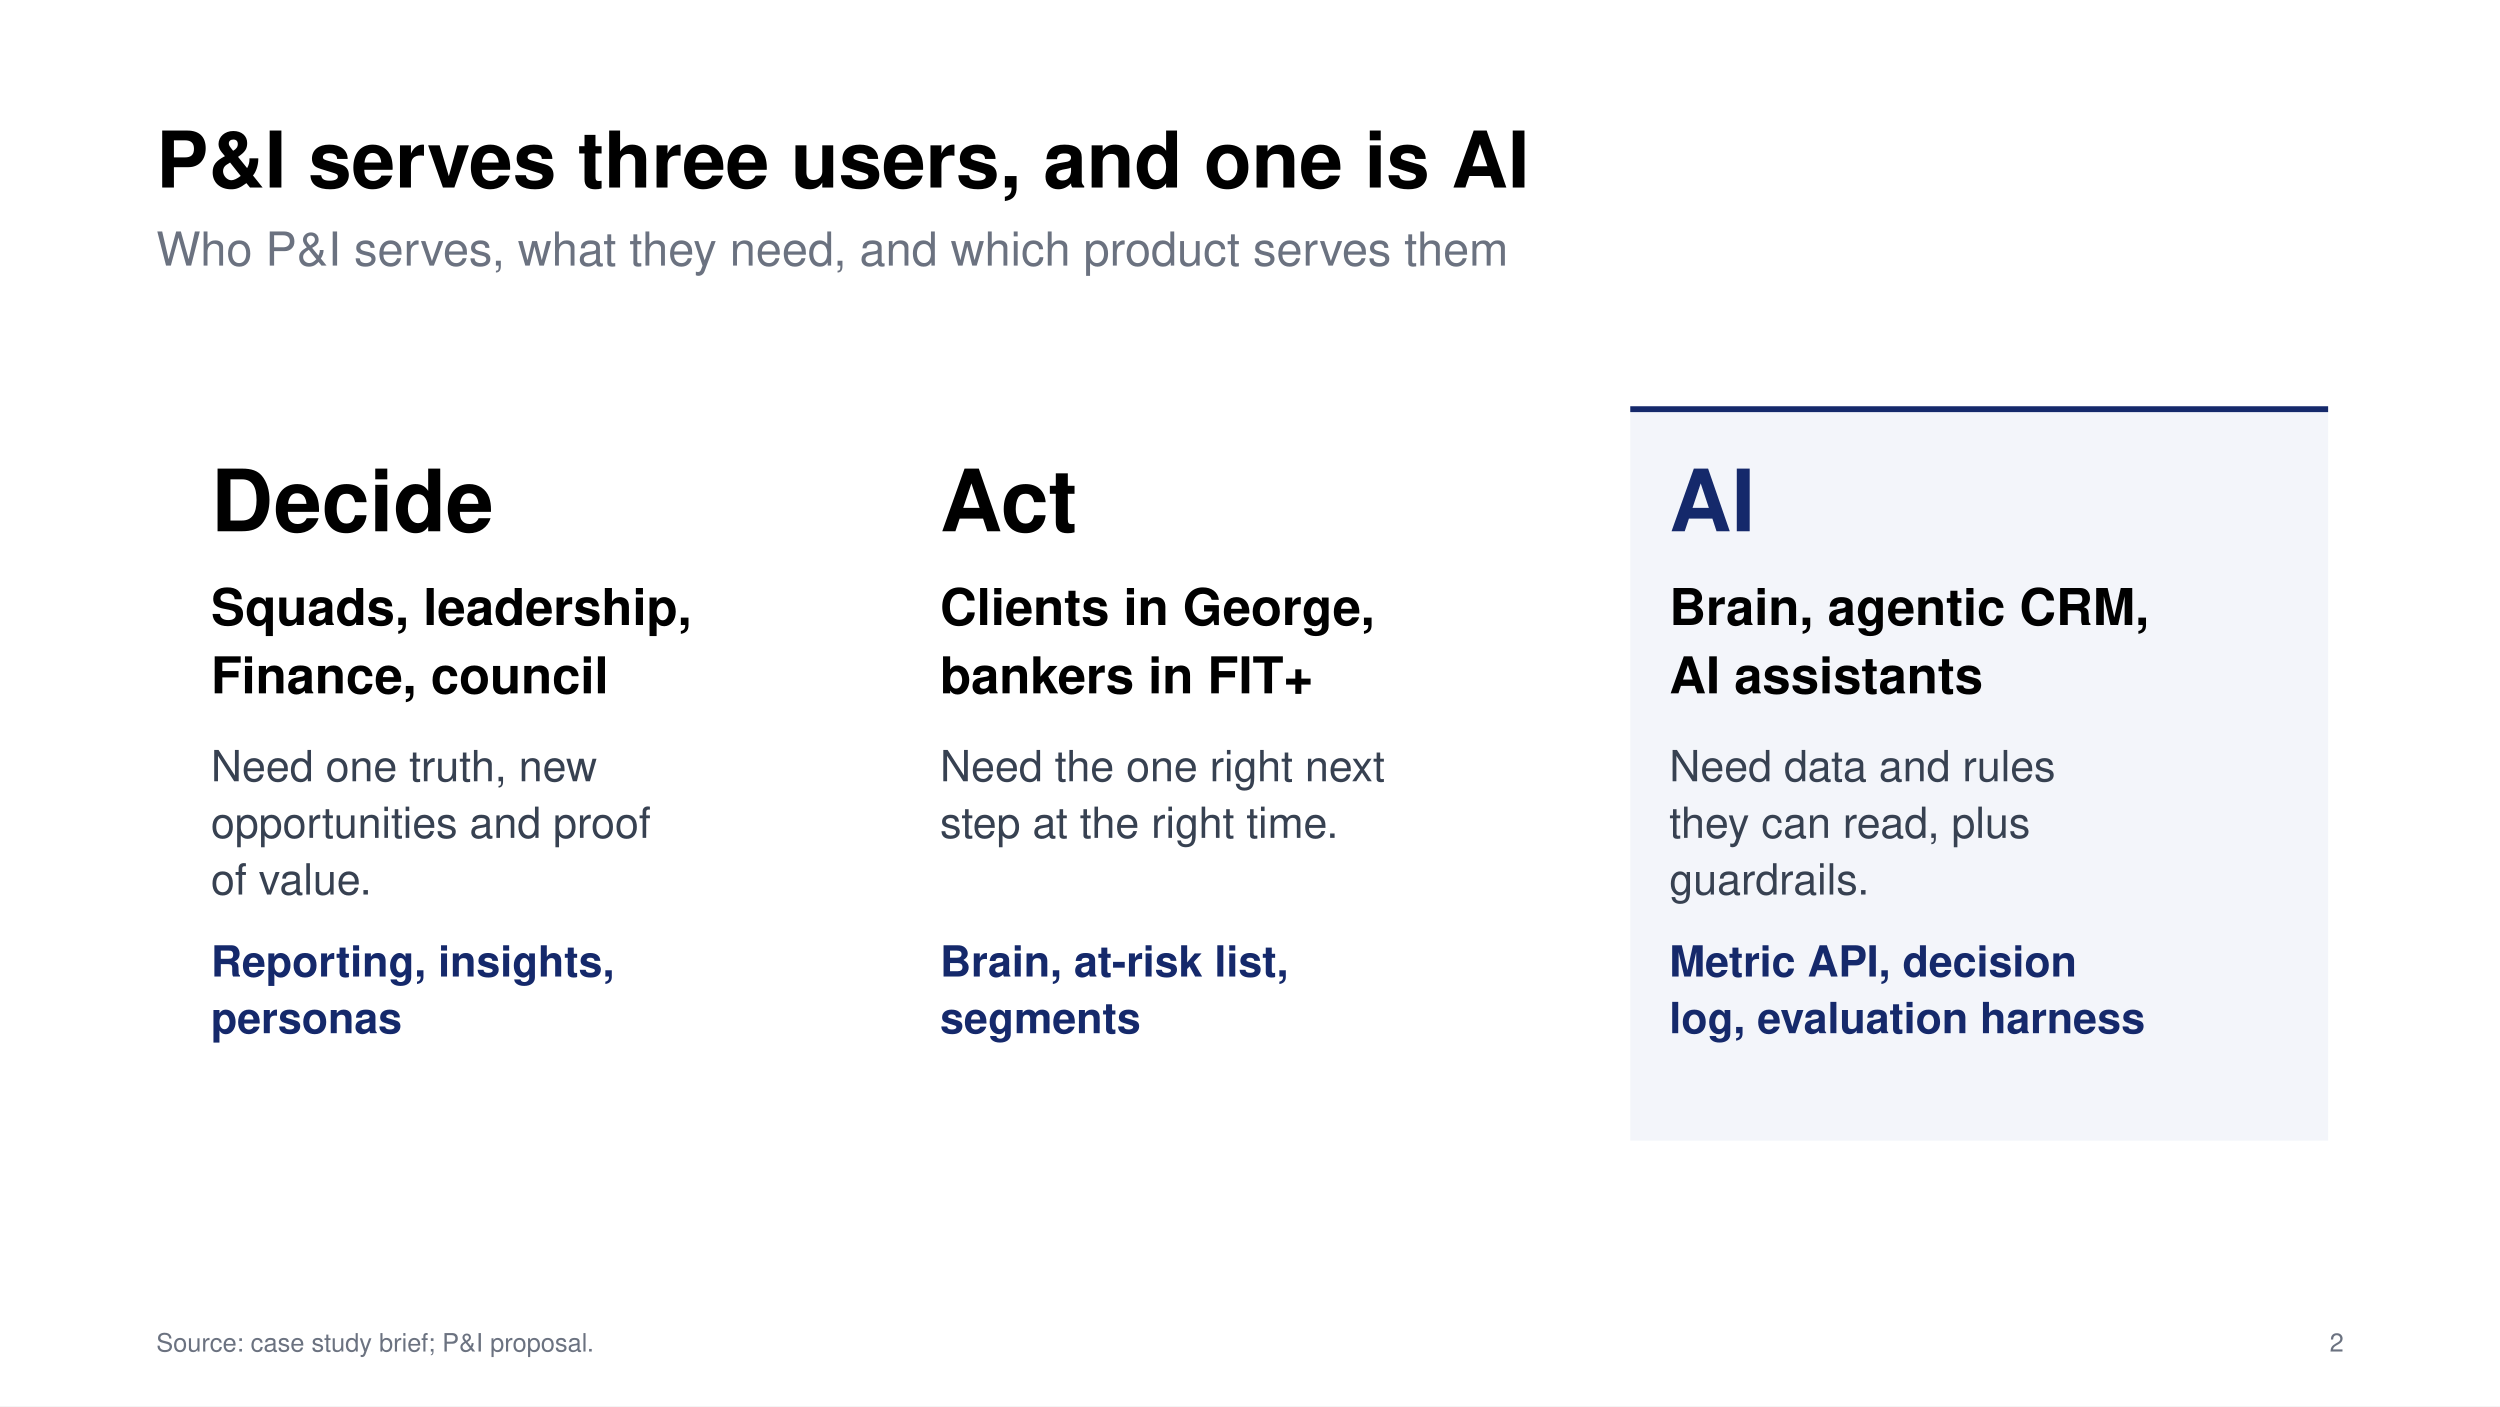
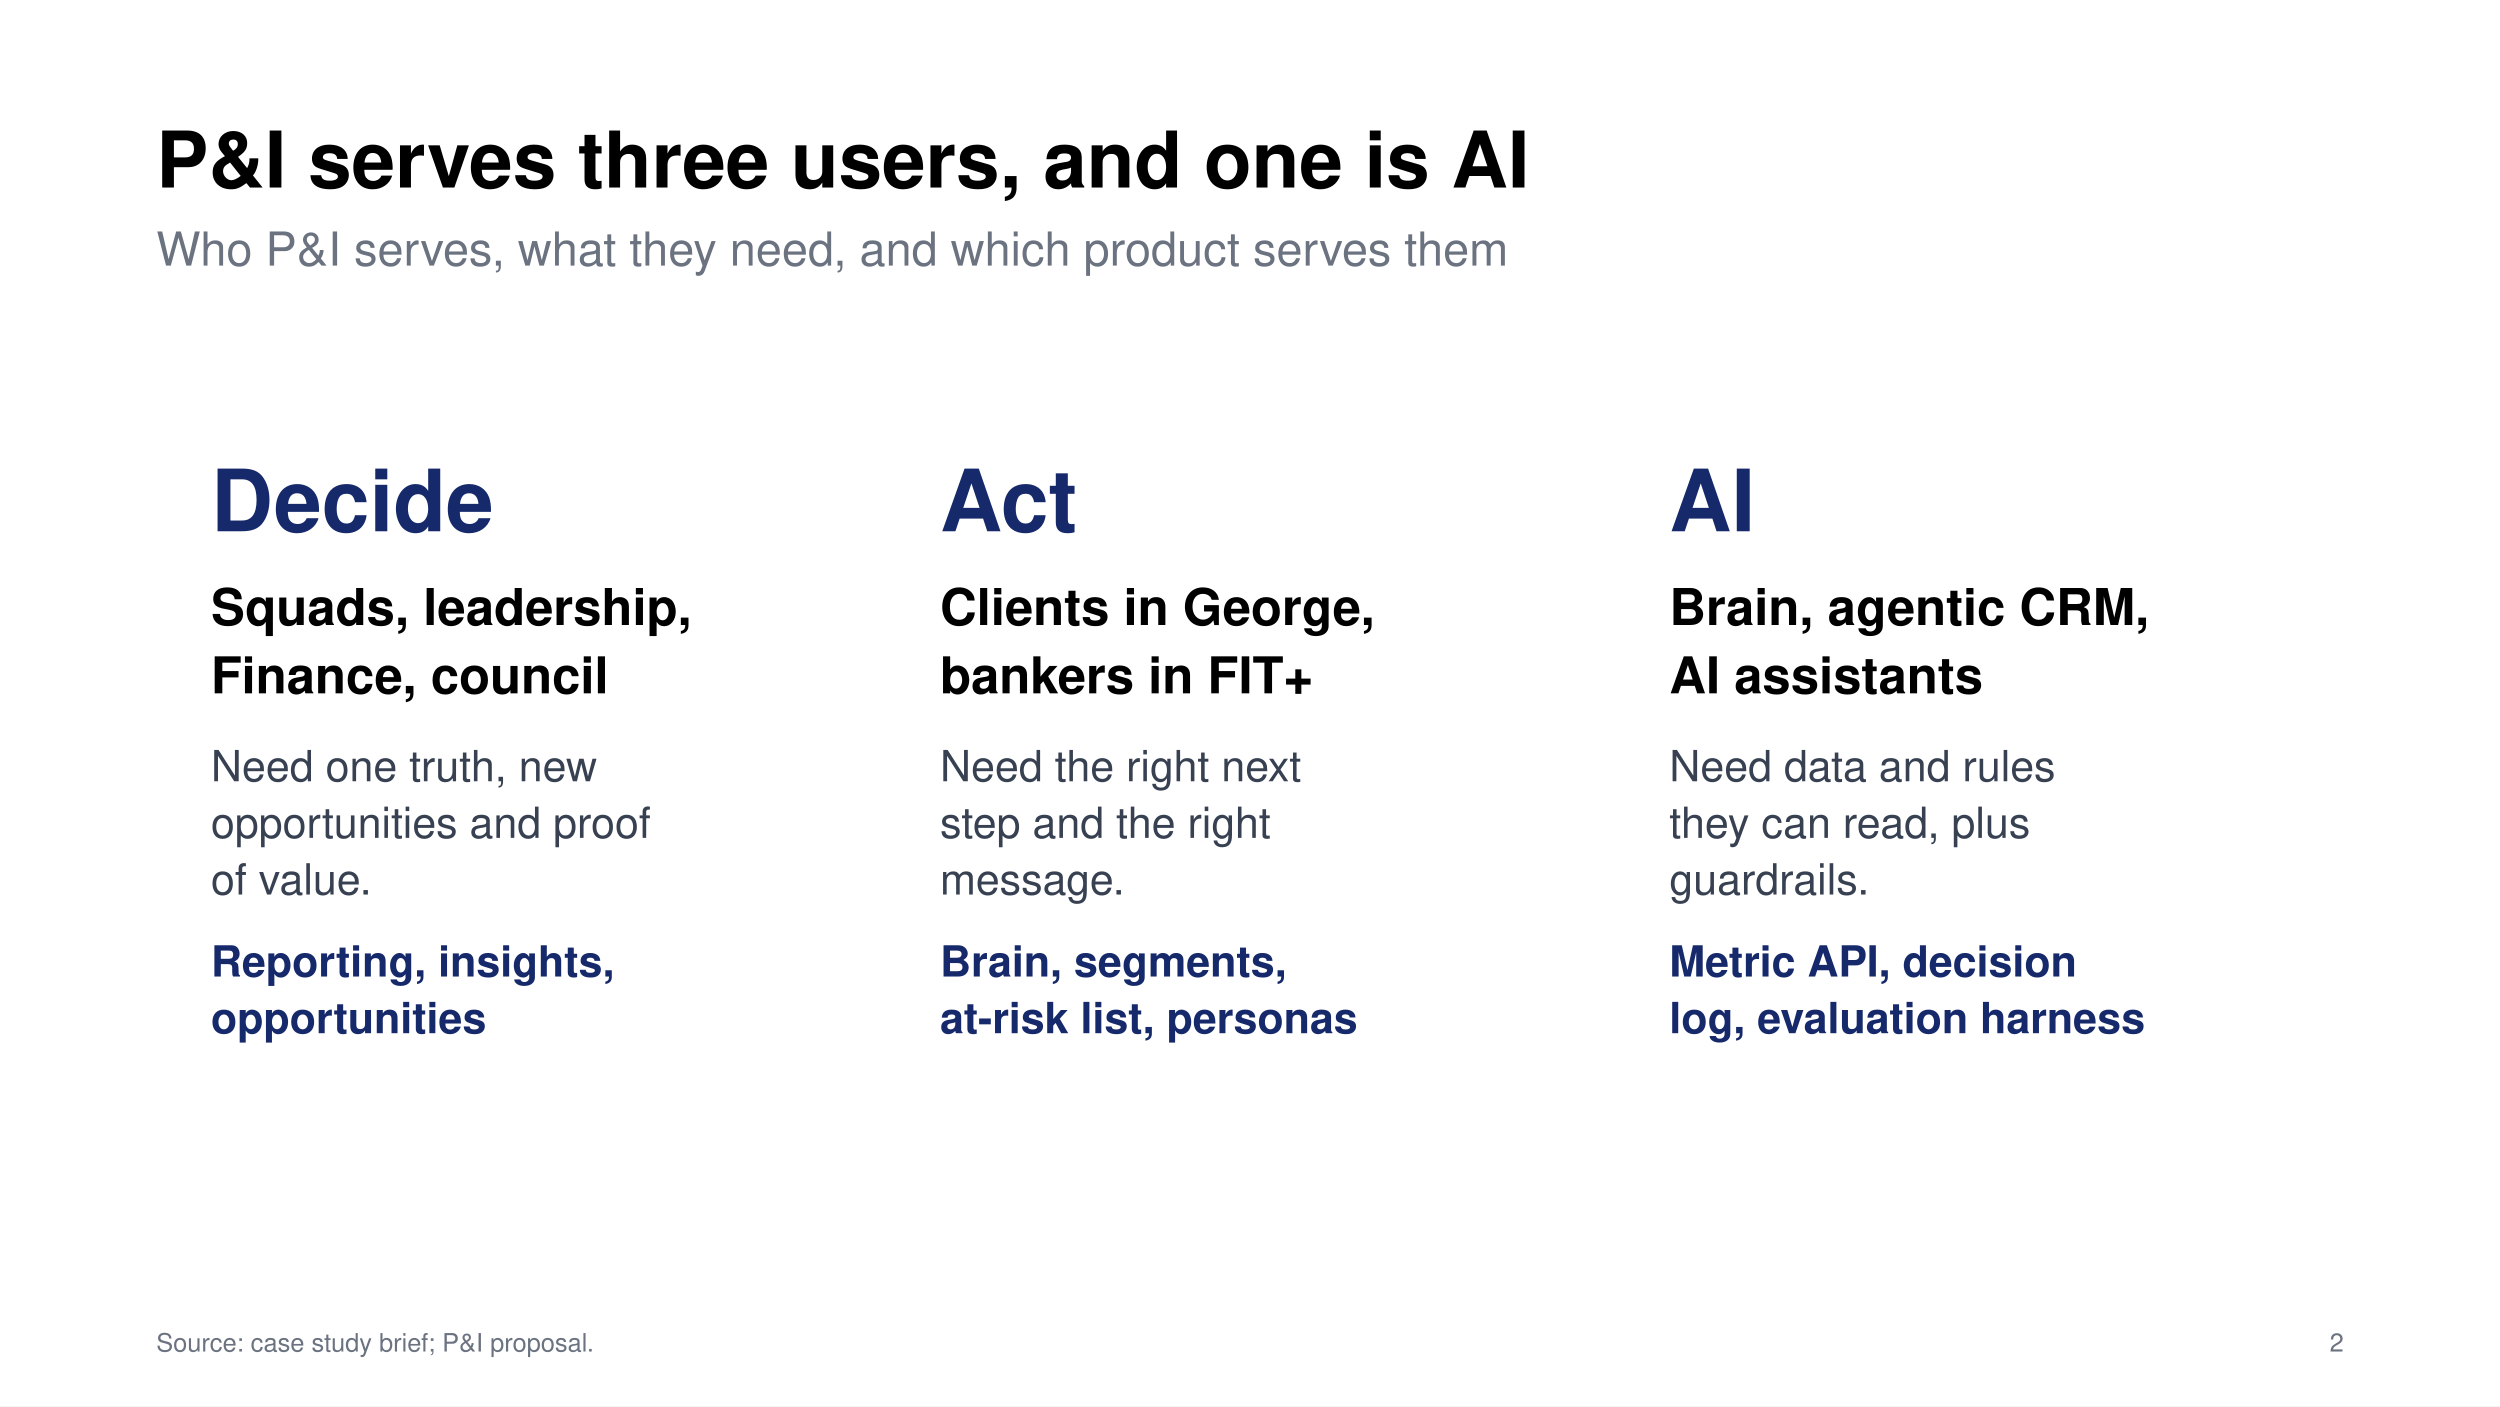
<svg xmlns="http://www.w3.org/2000/svg" viewBox="0 0 1280 720" width="1280" height="720" role="img" aria-label="P&amp;I serves three users, and one is AI">
  <rect width="1280" height="720" fill="#FFFFFF" />
  <text x="80.0" y="96.0" font-family="'Helvetica Neue', Helvetica, Arial, 'Hiragino Sans', 'Yu Gothic', 'Noto Sans JP', 'Meiryo', sans-serif" font-size="40" fill="#000000" font-weight="bold" text-anchor="start">P&amp;I serves three users, and one is AI</text>
  <text x="80.0" y="136.0" font-family="'Helvetica Neue', Helvetica, Arial, 'Hiragino Sans', 'Yu Gothic', 'Noto Sans JP', 'Meiryo', sans-serif" font-size="24" fill="#6B7280" font-weight="normal" text-anchor="start">Who P&amp;I serves, what they need, and which product serves them</text>
-   <text x="108.0" y="272.0" font-family="'Helvetica Neue', Helvetica, Arial, 'Hiragino Sans', 'Yu Gothic', 'Noto Sans JP', 'Meiryo', sans-serif" font-size="44" fill="#000000" font-weight="bold" text-anchor="start">Decide</text>
+   <text x="108.0" y="272.0" font-family="'Helvetica Neue', Helvetica, Arial, 'Hiragino Sans', 'Yu Gothic', 'Noto Sans JP', 'Meiryo', sans-serif" font-size="44" fill="#15296B" font-weight="bold" text-anchor="start">Decide</text>
  <text x="108.0" y="320.0" font-family="'Helvetica Neue', Helvetica, Arial, 'Hiragino Sans', 'Yu Gothic', 'Noto Sans JP', 'Meiryo', sans-serif" font-size="26" fill="#000000" font-weight="bold" text-anchor="start">Squads, leadership,</text>
  <text x="108.0" y="355.0" font-family="'Helvetica Neue', Helvetica, Arial, 'Hiragino Sans', 'Yu Gothic', 'Noto Sans JP', 'Meiryo', sans-serif" font-size="26" fill="#000000" font-weight="bold" text-anchor="start">Finance, council</text>
  <text x="108.0" y="400.0" font-family="'Helvetica Neue', Helvetica, Arial, 'Hiragino Sans', 'Yu Gothic', 'Noto Sans JP', 'Meiryo', sans-serif" font-size="22" fill="#374151" font-weight="normal" text-anchor="start">Need one truth, new</text>
  <text x="108.0" y="429.0" font-family="'Helvetica Neue', Helvetica, Arial, 'Hiragino Sans', 'Yu Gothic', 'Noto Sans JP', 'Meiryo', sans-serif" font-size="22" fill="#374151" font-weight="normal" text-anchor="start">opportunities and proof</text>
  <text x="108.0" y="458.0" font-family="'Helvetica Neue', Helvetica, Arial, 'Hiragino Sans', 'Yu Gothic', 'Noto Sans JP', 'Meiryo', sans-serif" font-size="22" fill="#374151" font-weight="normal" text-anchor="start">of value.</text>
  <text x="108.0" y="500.0" font-family="'Helvetica Neue', Helvetica, Arial, 'Hiragino Sans', 'Yu Gothic', 'Noto Sans JP', 'Meiryo', sans-serif" font-size="22" fill="#15296B" font-weight="600" text-anchor="start">Reporting, insights,</text>
-   <text x="108.0" y="529.0" font-family="'Helvetica Neue', Helvetica, Arial, 'Hiragino Sans', 'Yu Gothic', 'Noto Sans JP', 'Meiryo', sans-serif" font-size="22" fill="#15296B" font-weight="600" text-anchor="start">personas</text>
-   <text x="481.3" y="272.0" font-family="'Helvetica Neue', Helvetica, Arial, 'Hiragino Sans', 'Yu Gothic', 'Noto Sans JP', 'Meiryo', sans-serif" font-size="44" fill="#000000" font-weight="bold" text-anchor="start">Act</text>
+   <text x="108.0" y="529.0" font-family="'Helvetica Neue', Helvetica, Arial, 'Hiragino Sans', 'Yu Gothic', 'Noto Sans JP', 'Meiryo', sans-serif" font-size="22" fill="#15296B" font-weight="600" text-anchor="start">opportunities</text>
+   <text x="481.3" y="272.0" font-family="'Helvetica Neue', Helvetica, Arial, 'Hiragino Sans', 'Yu Gothic', 'Noto Sans JP', 'Meiryo', sans-serif" font-size="44" fill="#15296B" font-weight="bold" text-anchor="start">Act</text>
  <text x="481.3" y="320.0" font-family="'Helvetica Neue', Helvetica, Arial, 'Hiragino Sans', 'Yu Gothic', 'Noto Sans JP', 'Meiryo', sans-serif" font-size="26" fill="#000000" font-weight="bold" text-anchor="start">Clients in George,</text>
  <text x="481.3" y="355.0" font-family="'Helvetica Neue', Helvetica, Arial, 'Hiragino Sans', 'Yu Gothic', 'Noto Sans JP', 'Meiryo', sans-serif" font-size="26" fill="#000000" font-weight="bold" text-anchor="start">bankers in FIT+</text>
-   <text x="481.3" y="400.0" font-family="'Helvetica Neue', Helvetica, Arial, 'Hiragino Sans', 'Yu Gothic', 'Noto Sans JP', 'Meiryo', sans-serif" font-size="22" fill="#374151" font-weight="normal" text-anchor="start">Need the one right next</text>
-   <text x="481.3" y="429.0" font-family="'Helvetica Neue', Helvetica, Arial, 'Hiragino Sans', 'Yu Gothic', 'Noto Sans JP', 'Meiryo', sans-serif" font-size="22" fill="#374151" font-weight="normal" text-anchor="start">step at the right time.</text>
-   <text x="481.3" y="500.0" font-family="'Helvetica Neue', Helvetica, Arial, 'Hiragino Sans', 'Yu Gothic', 'Noto Sans JP', 'Meiryo', sans-serif" font-size="22" fill="#15296B" font-weight="600" text-anchor="start">Brain, at-risk list,</text>
-   <text x="481.3" y="529.0" font-family="'Helvetica Neue', Helvetica, Arial, 'Hiragino Sans', 'Yu Gothic', 'Noto Sans JP', 'Meiryo', sans-serif" font-size="22" fill="#15296B" font-weight="600" text-anchor="start">segments</text>
-   <rect x="834.7" y="208.0" width="357.3" height="376.0" fill="#F3F5FA" stroke="none" />
-   <rect x="834.7" y="208.0" width="357.3" height="3.0" fill="#15296B" stroke="none" />
+   <text x="481.3" y="400.0" font-family="'Helvetica Neue', Helvetica, Arial, 'Hiragino Sans', 'Yu Gothic', 'Noto Sans JP', 'Meiryo', sans-serif" font-size="22" fill="#374151" font-weight="normal" text-anchor="start">Need the right next</text>
+   <text x="481.3" y="429.0" font-family="'Helvetica Neue', Helvetica, Arial, 'Hiragino Sans', 'Yu Gothic', 'Noto Sans JP', 'Meiryo', sans-serif" font-size="22" fill="#374151" font-weight="normal" text-anchor="start">step and the right</text>
+   <text x="481.3" y="458.0" font-family="'Helvetica Neue', Helvetica, Arial, 'Hiragino Sans', 'Yu Gothic', 'Noto Sans JP', 'Meiryo', sans-serif" font-size="22" fill="#374151" font-weight="normal" text-anchor="start">message.</text>
+   <text x="481.3" y="500.0" font-family="'Helvetica Neue', Helvetica, Arial, 'Hiragino Sans', 'Yu Gothic', 'Noto Sans JP', 'Meiryo', sans-serif" font-size="22" fill="#15296B" font-weight="600" text-anchor="start">Brain, segments,</text>
+   <text x="481.3" y="529.0" font-family="'Helvetica Neue', Helvetica, Arial, 'Hiragino Sans', 'Yu Gothic', 'Noto Sans JP', 'Meiryo', sans-serif" font-size="22" fill="#15296B" font-weight="600" text-anchor="start">at-risk list, personas</text>
  <text x="854.7" y="272.0" font-family="'Helvetica Neue', Helvetica, Arial, 'Hiragino Sans', 'Yu Gothic', 'Noto Sans JP', 'Meiryo', sans-serif" font-size="44" fill="#15296B" font-weight="bold" text-anchor="start">AI</text>
  <text x="854.7" y="320.0" font-family="'Helvetica Neue', Helvetica, Arial, 'Hiragino Sans', 'Yu Gothic', 'Noto Sans JP', 'Meiryo', sans-serif" font-size="26" fill="#000000" font-weight="bold" text-anchor="start">Brain, agentic CRM,</text>
  <text x="854.7" y="355.0" font-family="'Helvetica Neue', Helvetica, Arial, 'Hiragino Sans', 'Yu Gothic', 'Noto Sans JP', 'Meiryo', sans-serif" font-size="26" fill="#000000" font-weight="bold" text-anchor="start">AI assistants</text>
  <text x="854.7" y="400.0" font-family="'Helvetica Neue', Helvetica, Arial, 'Hiragino Sans', 'Yu Gothic', 'Noto Sans JP', 'Meiryo', sans-serif" font-size="22" fill="#374151" font-weight="normal" text-anchor="start">Need data and rules</text>
  <text x="854.7" y="429.0" font-family="'Helvetica Neue', Helvetica, Arial, 'Hiragino Sans', 'Yu Gothic', 'Noto Sans JP', 'Meiryo', sans-serif" font-size="22" fill="#374151" font-weight="normal" text-anchor="start">they can read, plus</text>
  <text x="854.7" y="458.0" font-family="'Helvetica Neue', Helvetica, Arial, 'Hiragino Sans', 'Yu Gothic', 'Noto Sans JP', 'Meiryo', sans-serif" font-size="22" fill="#374151" font-weight="normal" text-anchor="start">guardrails.</text>
  <text x="854.7" y="500.0" font-family="'Helvetica Neue', Helvetica, Arial, 'Hiragino Sans', 'Yu Gothic', 'Noto Sans JP', 'Meiryo', sans-serif" font-size="22" fill="#15296B" font-weight="600" text-anchor="start">Metric API, decision</text>
  <text x="854.7" y="529.0" font-family="'Helvetica Neue', Helvetica, Arial, 'Hiragino Sans', 'Yu Gothic', 'Noto Sans JP', 'Meiryo', sans-serif" font-size="22" fill="#15296B" font-weight="600" text-anchor="start">log, evaluation harness</text>
  <text x="80.0" y="630.0" font-family="'Helvetica Neue', Helvetica, Arial, 'Hiragino Sans', 'Yu Gothic', 'Noto Sans JP', 'Meiryo', sans-serif" font-size="24" fill="#15296B" font-weight="600" text-anchor="start" />
  <text x="80.0" y="660.0" font-family="'Helvetica Neue', Helvetica, Arial, 'Hiragino Sans', 'Yu Gothic', 'Noto Sans JP', 'Meiryo', sans-serif" font-size="24" fill="#15296B" font-weight="600" text-anchor="start" />
  <text x="80.0" y="692.0" font-family="'Helvetica Neue', Helvetica, Arial, 'Hiragino Sans', 'Yu Gothic', 'Noto Sans JP', 'Meiryo', sans-serif" font-size="13" fill="#6B7280" font-weight="normal" text-anchor="start">Source: case study brief; P&amp;I proposal.</text>
  <text x="1200.0" y="692.0" font-family="'Helvetica Neue', Helvetica, Arial, 'Hiragino Sans', 'Yu Gothic', 'Noto Sans JP', 'Meiryo', sans-serif" font-size="13" fill="#6B7280" font-weight="normal" text-anchor="end">2</text>
</svg>
